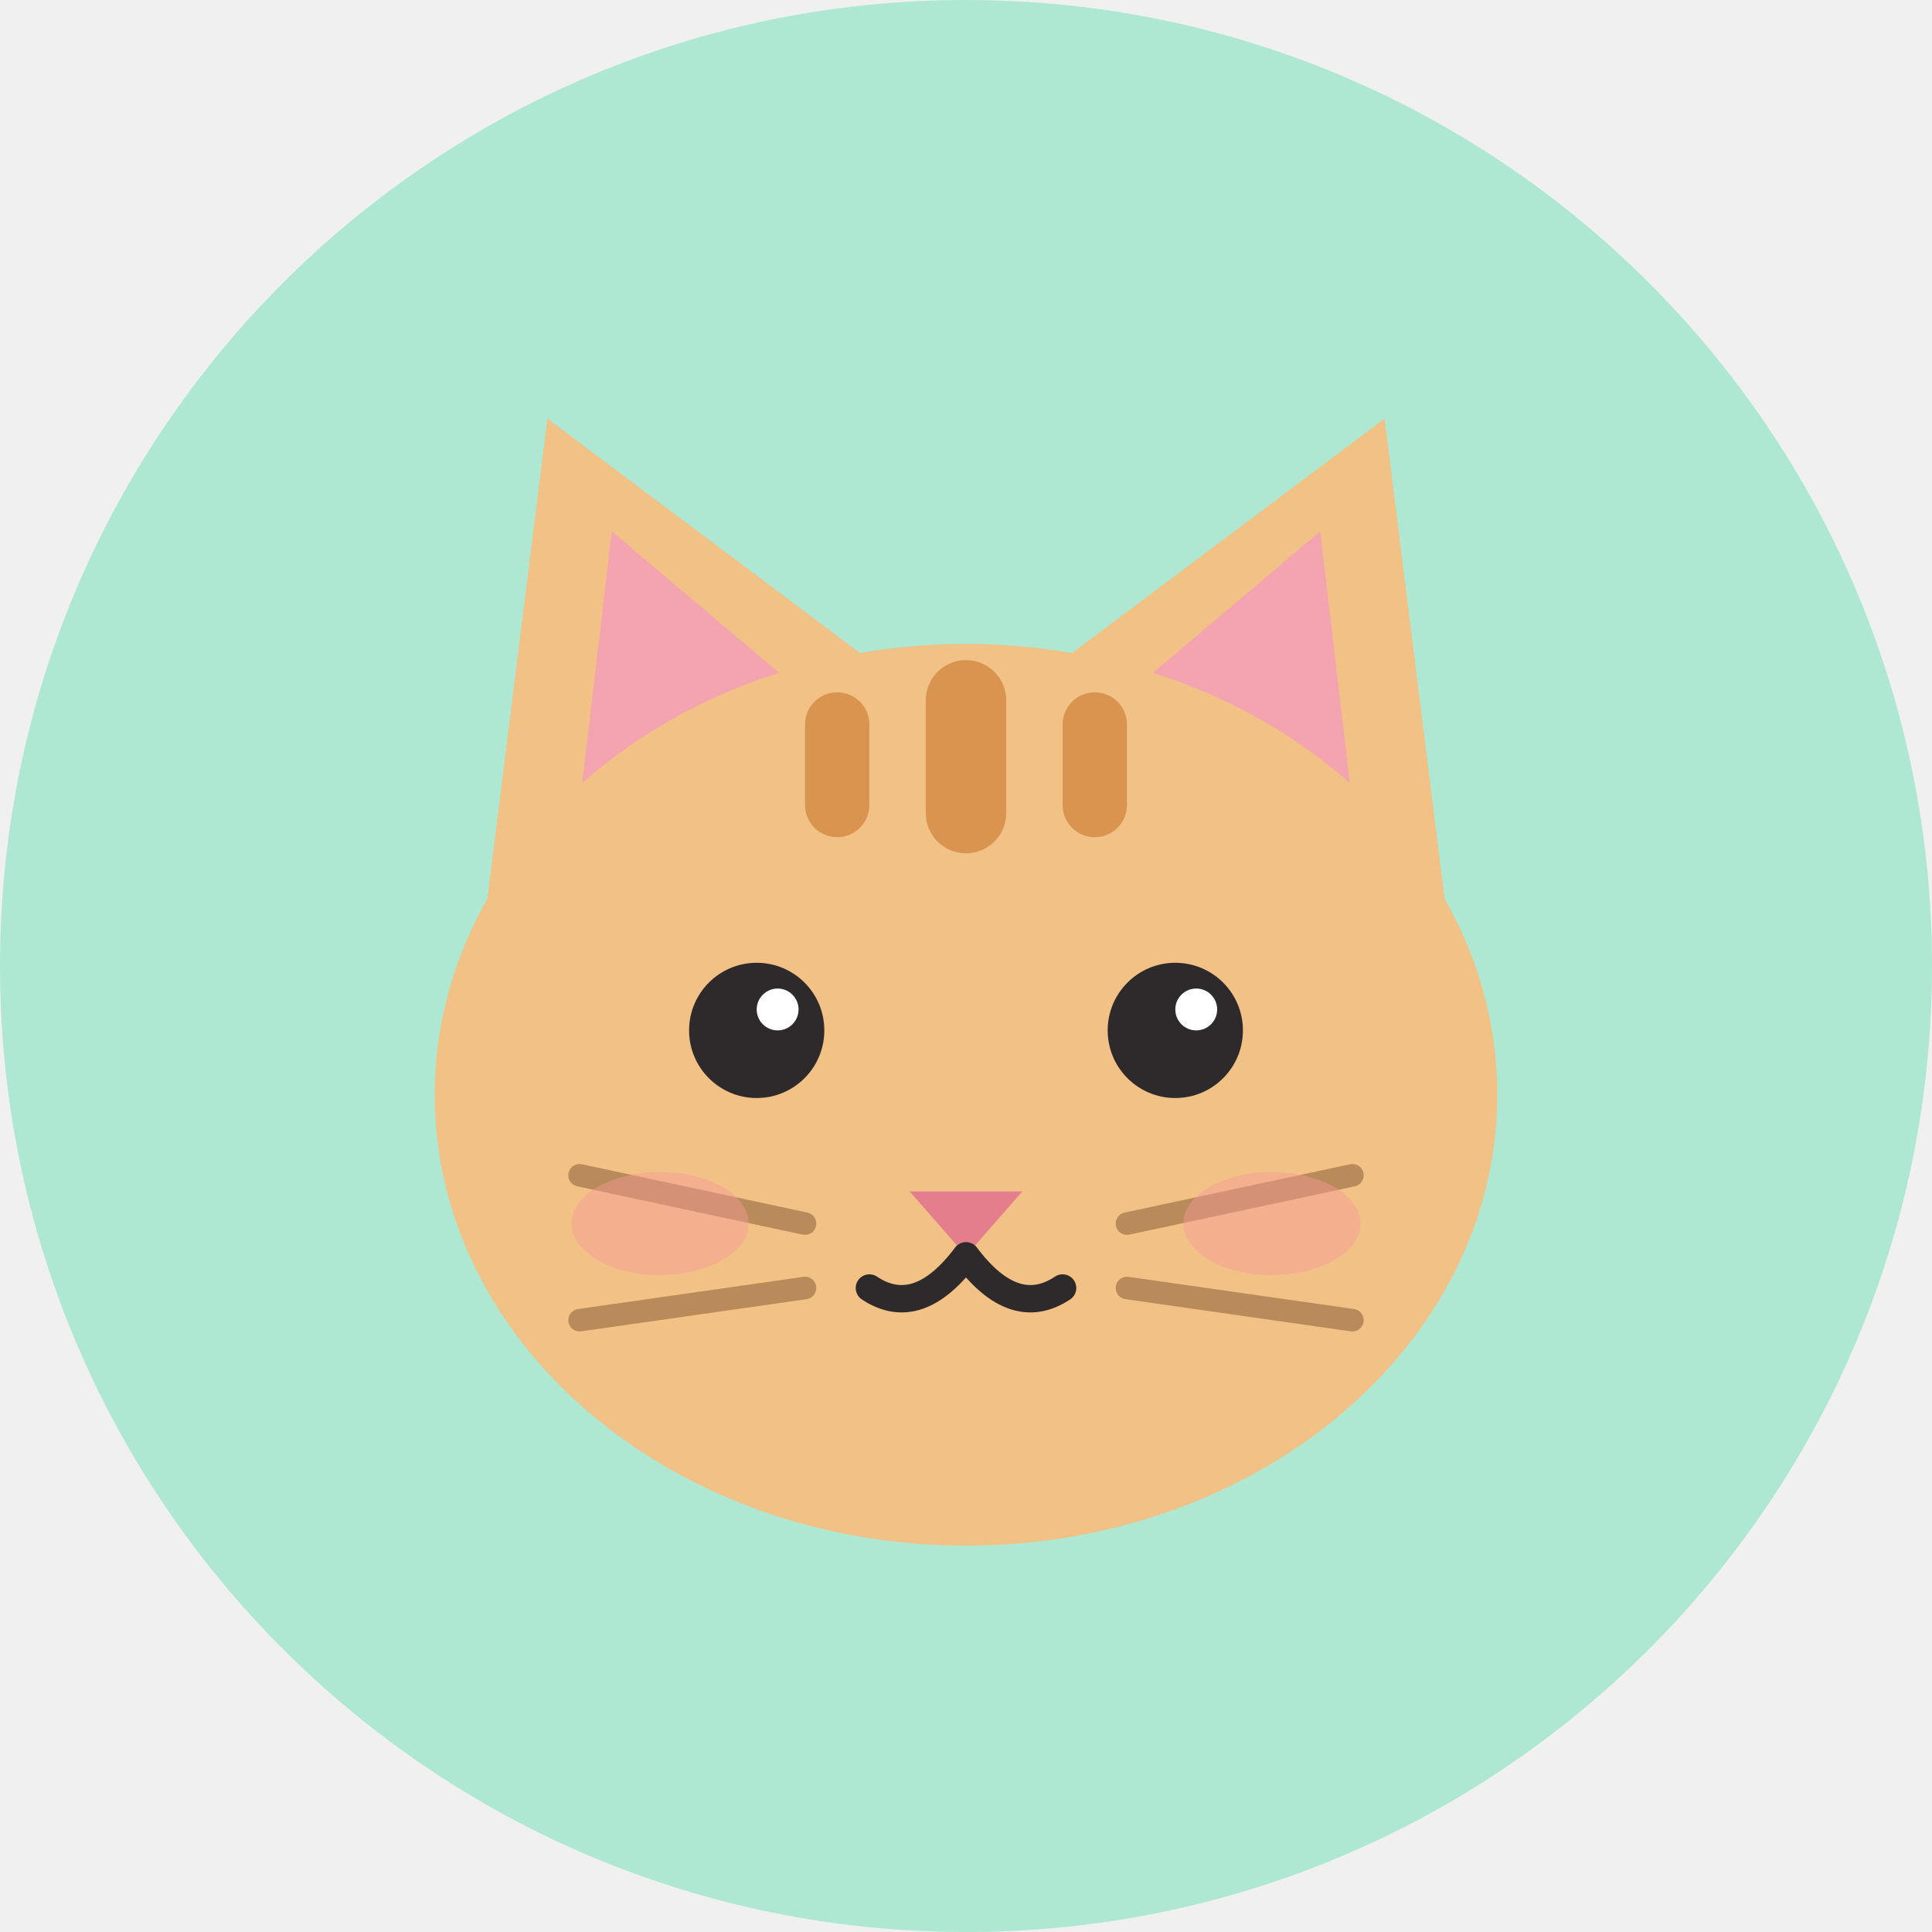
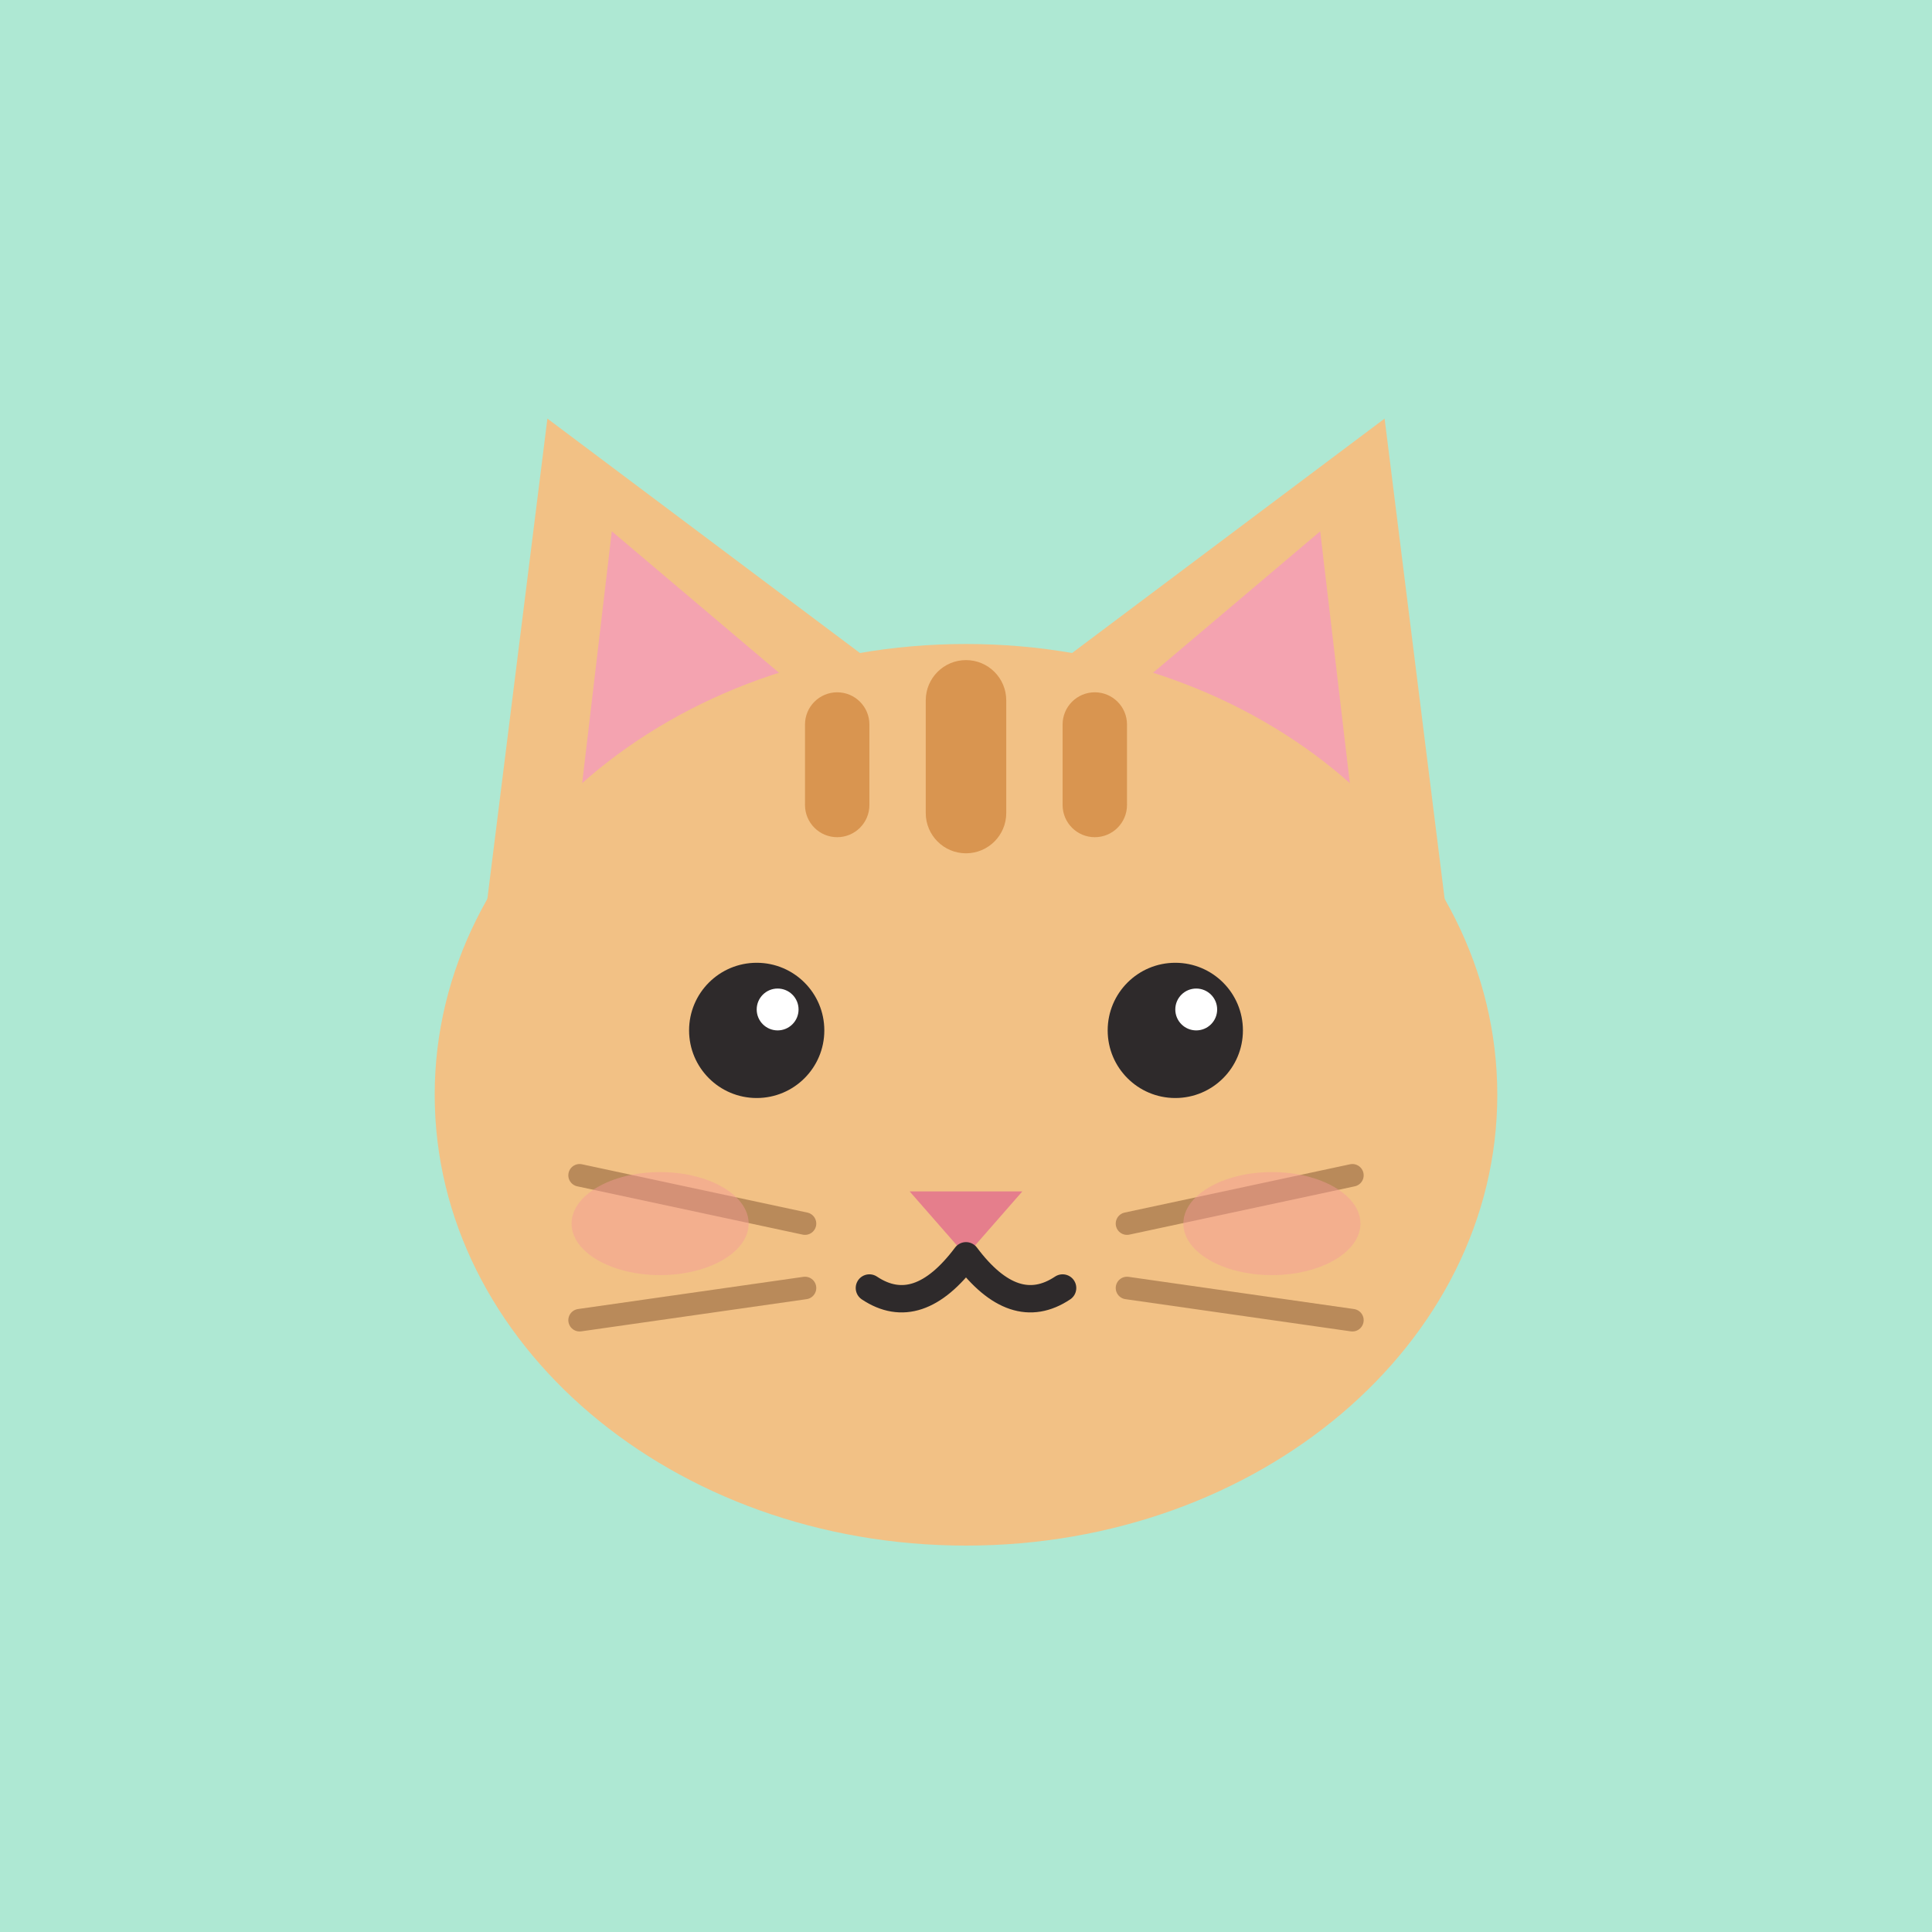
<svg xmlns="http://www.w3.org/2000/svg" viewBox="0 0 120 120" width="120" height="120">
-   <defs>
-     <clipPath id="clip-cat-mint">
-       <circle cx="60" cy="60" r="60" />
-     </clipPath>
-   </defs>
-   <g clip-path="url(#clip-cat-mint)">
-     <rect width="120" height="120" fill="#AEE8D3" />
-     <path d="M30 58 L34 26 L58 44 Z" fill="#F2C185" />
-     <path d="M90 58 L86 26 L62 44 Z" fill="#F2C185" />
-     <path d="M36 50 L38 33 L51 44 Z" fill="#F4A3B0" />
-     <path d="M84 50 L82 33 L69 44 Z" fill="#F4A3B0" />
-     <ellipse cx="60" cy="68" rx="33" ry="28" fill="#F2C185" />
-     <rect x="57.5" y="41" width="5" height="12" rx="2.5" fill="#D99550" />
-     <rect x="50" y="43" width="4" height="9" rx="2" fill="#D99550" />
-     <rect x="66" y="43" width="4" height="9" rx="2" fill="#D99550" />
-     <circle cx="47" cy="64" r="4.2" fill="#2E2A2B" />
-     <circle cx="48.3" cy="62.7" r="1.3" fill="#FFFFFF" />
-     <circle cx="73" cy="64" r="4.2" fill="#2E2A2B" />
-     <circle cx="74.3" cy="62.7" r="1.3" fill="#FFFFFF" />
-     <path d="M56.5 74 L63.5 74 L60 78 Z" fill="#E57E8C" />
-     <path d="M60 78 Q57 82 54 80 M60 78 Q63 82 66 80" fill="none" stroke="#2E2A2B" stroke-width="1.7" stroke-linecap="round" stroke-linejoin="round" />
-     <path d="M50 76 L36 73 M50 80 L36 82" fill="none" stroke="#B98A5A" stroke-width="1.4" stroke-linecap="round" stroke-linejoin="round" />
-     <path d="M70 76 L84 73 M70 80 L84 82" fill="none" stroke="#B98A5A" stroke-width="1.4" stroke-linecap="round" stroke-linejoin="round" />
-     <g opacity=".45">
-       <ellipse cx="41" cy="76" rx="5.5" ry="3.2" fill="#F49A9A" />
-       <ellipse cx="79" cy="76" rx="5.5" ry="3.2" fill="#F49A9A" />
-     </g>
+   <rect width="120" height="120" fill="#AEE8D3" />
+   <path d="M30 58 L34 26 L58 44 Z" fill="#F2C185" />
+   <path d="M90 58 L86 26 L62 44 Z" fill="#F2C185" />
+   <path d="M36 50 L38 33 L51 44 Z" fill="#F4A3B0" />
+   <path d="M84 50 L82 33 L69 44 Z" fill="#F4A3B0" />
+   <ellipse cx="60" cy="68" rx="33" ry="28" fill="#F2C185" />
+   <rect x="57.5" y="41" width="5" height="12" rx="2.5" fill="#D99550" />
+   <rect x="50" y="43" width="4" height="9" rx="2" fill="#D99550" />
+   <rect x="66" y="43" width="4" height="9" rx="2" fill="#D99550" />
+   <circle cx="47" cy="64" r="4.2" fill="#2E2A2B" />
+   <circle cx="48.3" cy="62.7" r="1.3" fill="#FFFFFF" />
+   <circle cx="73" cy="64" r="4.2" fill="#2E2A2B" />
+   <circle cx="74.3" cy="62.7" r="1.3" fill="#FFFFFF" />
+   <path d="M56.5 74 L63.5 74 L60 78 Z" fill="#E57E8C" />
+   <path d="M60 78 Q57 82 54 80 M60 78 Q63 82 66 80" fill="none" stroke="#2E2A2B" stroke-width="1.7" stroke-linecap="round" stroke-linejoin="round" />
+   <path d="M50 76 L36 73 M50 80 L36 82" fill="none" stroke="#B98A5A" stroke-width="1.4" stroke-linecap="round" stroke-linejoin="round" />
+   <path d="M70 76 L84 73 M70 80 L84 82" fill="none" stroke="#B98A5A" stroke-width="1.4" stroke-linecap="round" stroke-linejoin="round" />
+   <g opacity=".45">
+     <ellipse cx="41" cy="76" rx="5.5" ry="3.2" fill="#F49A9A" />
+     <ellipse cx="79" cy="76" rx="5.5" ry="3.2" fill="#F49A9A" />
  </g>
</svg>
